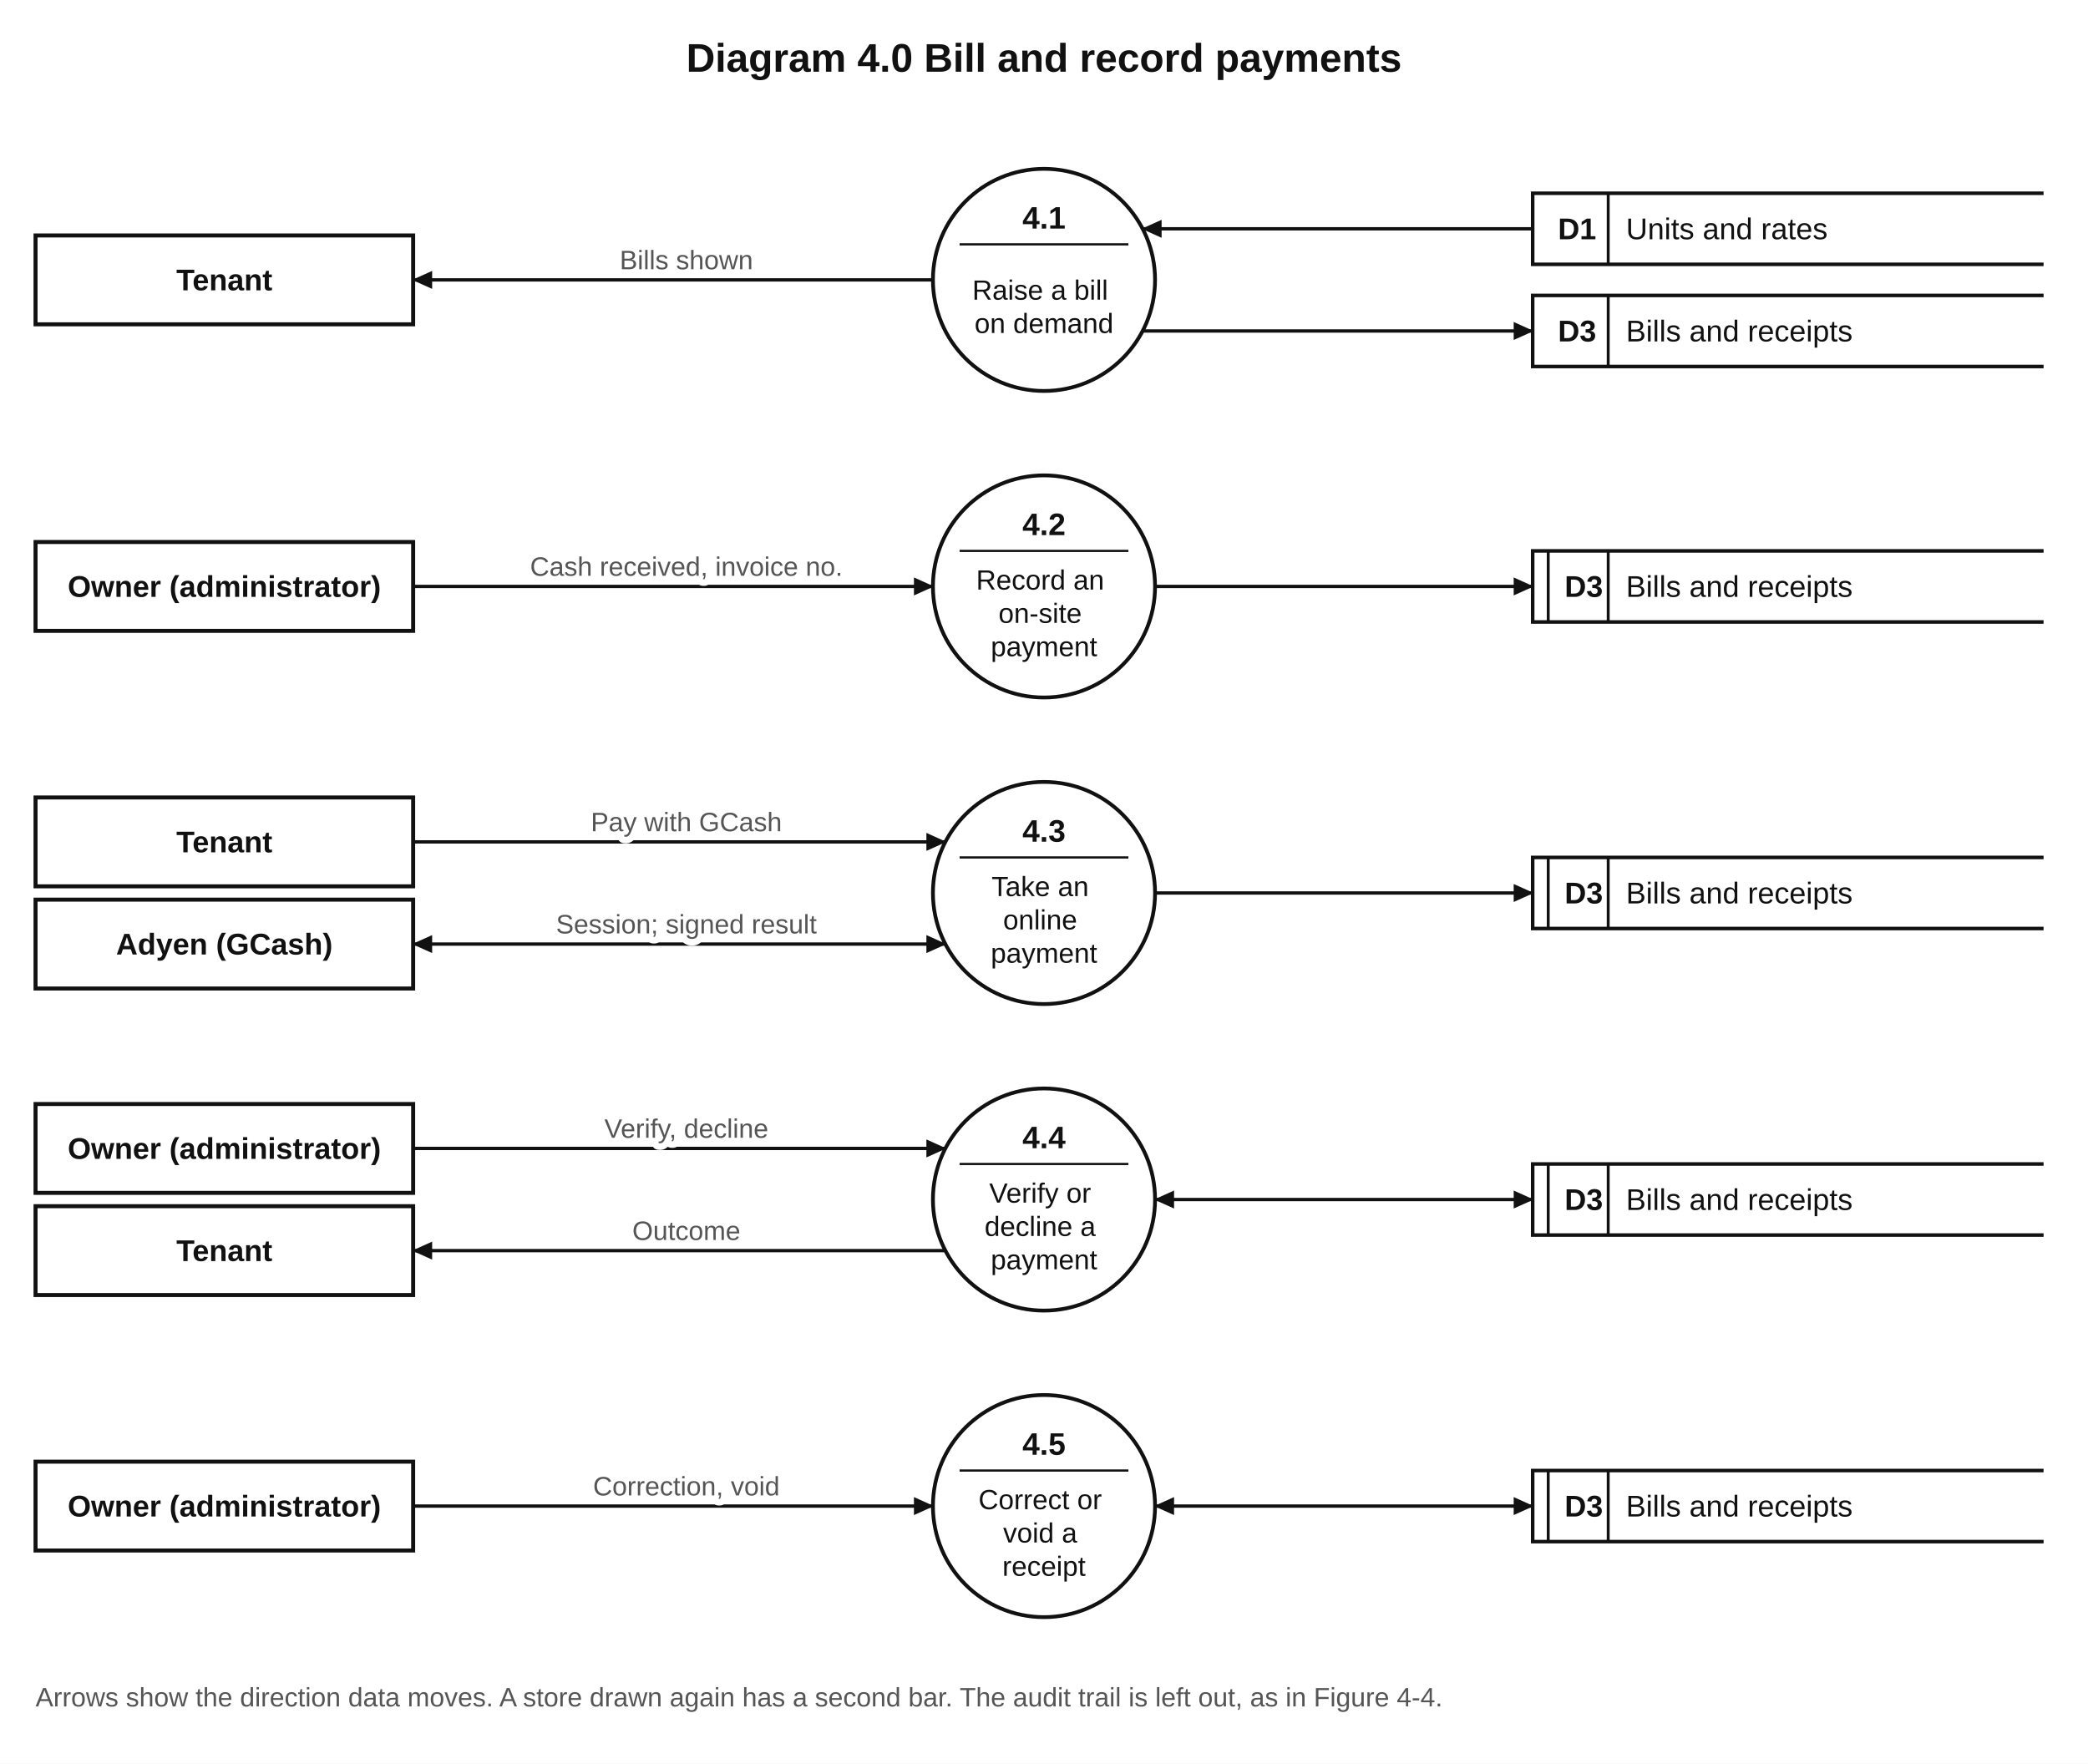
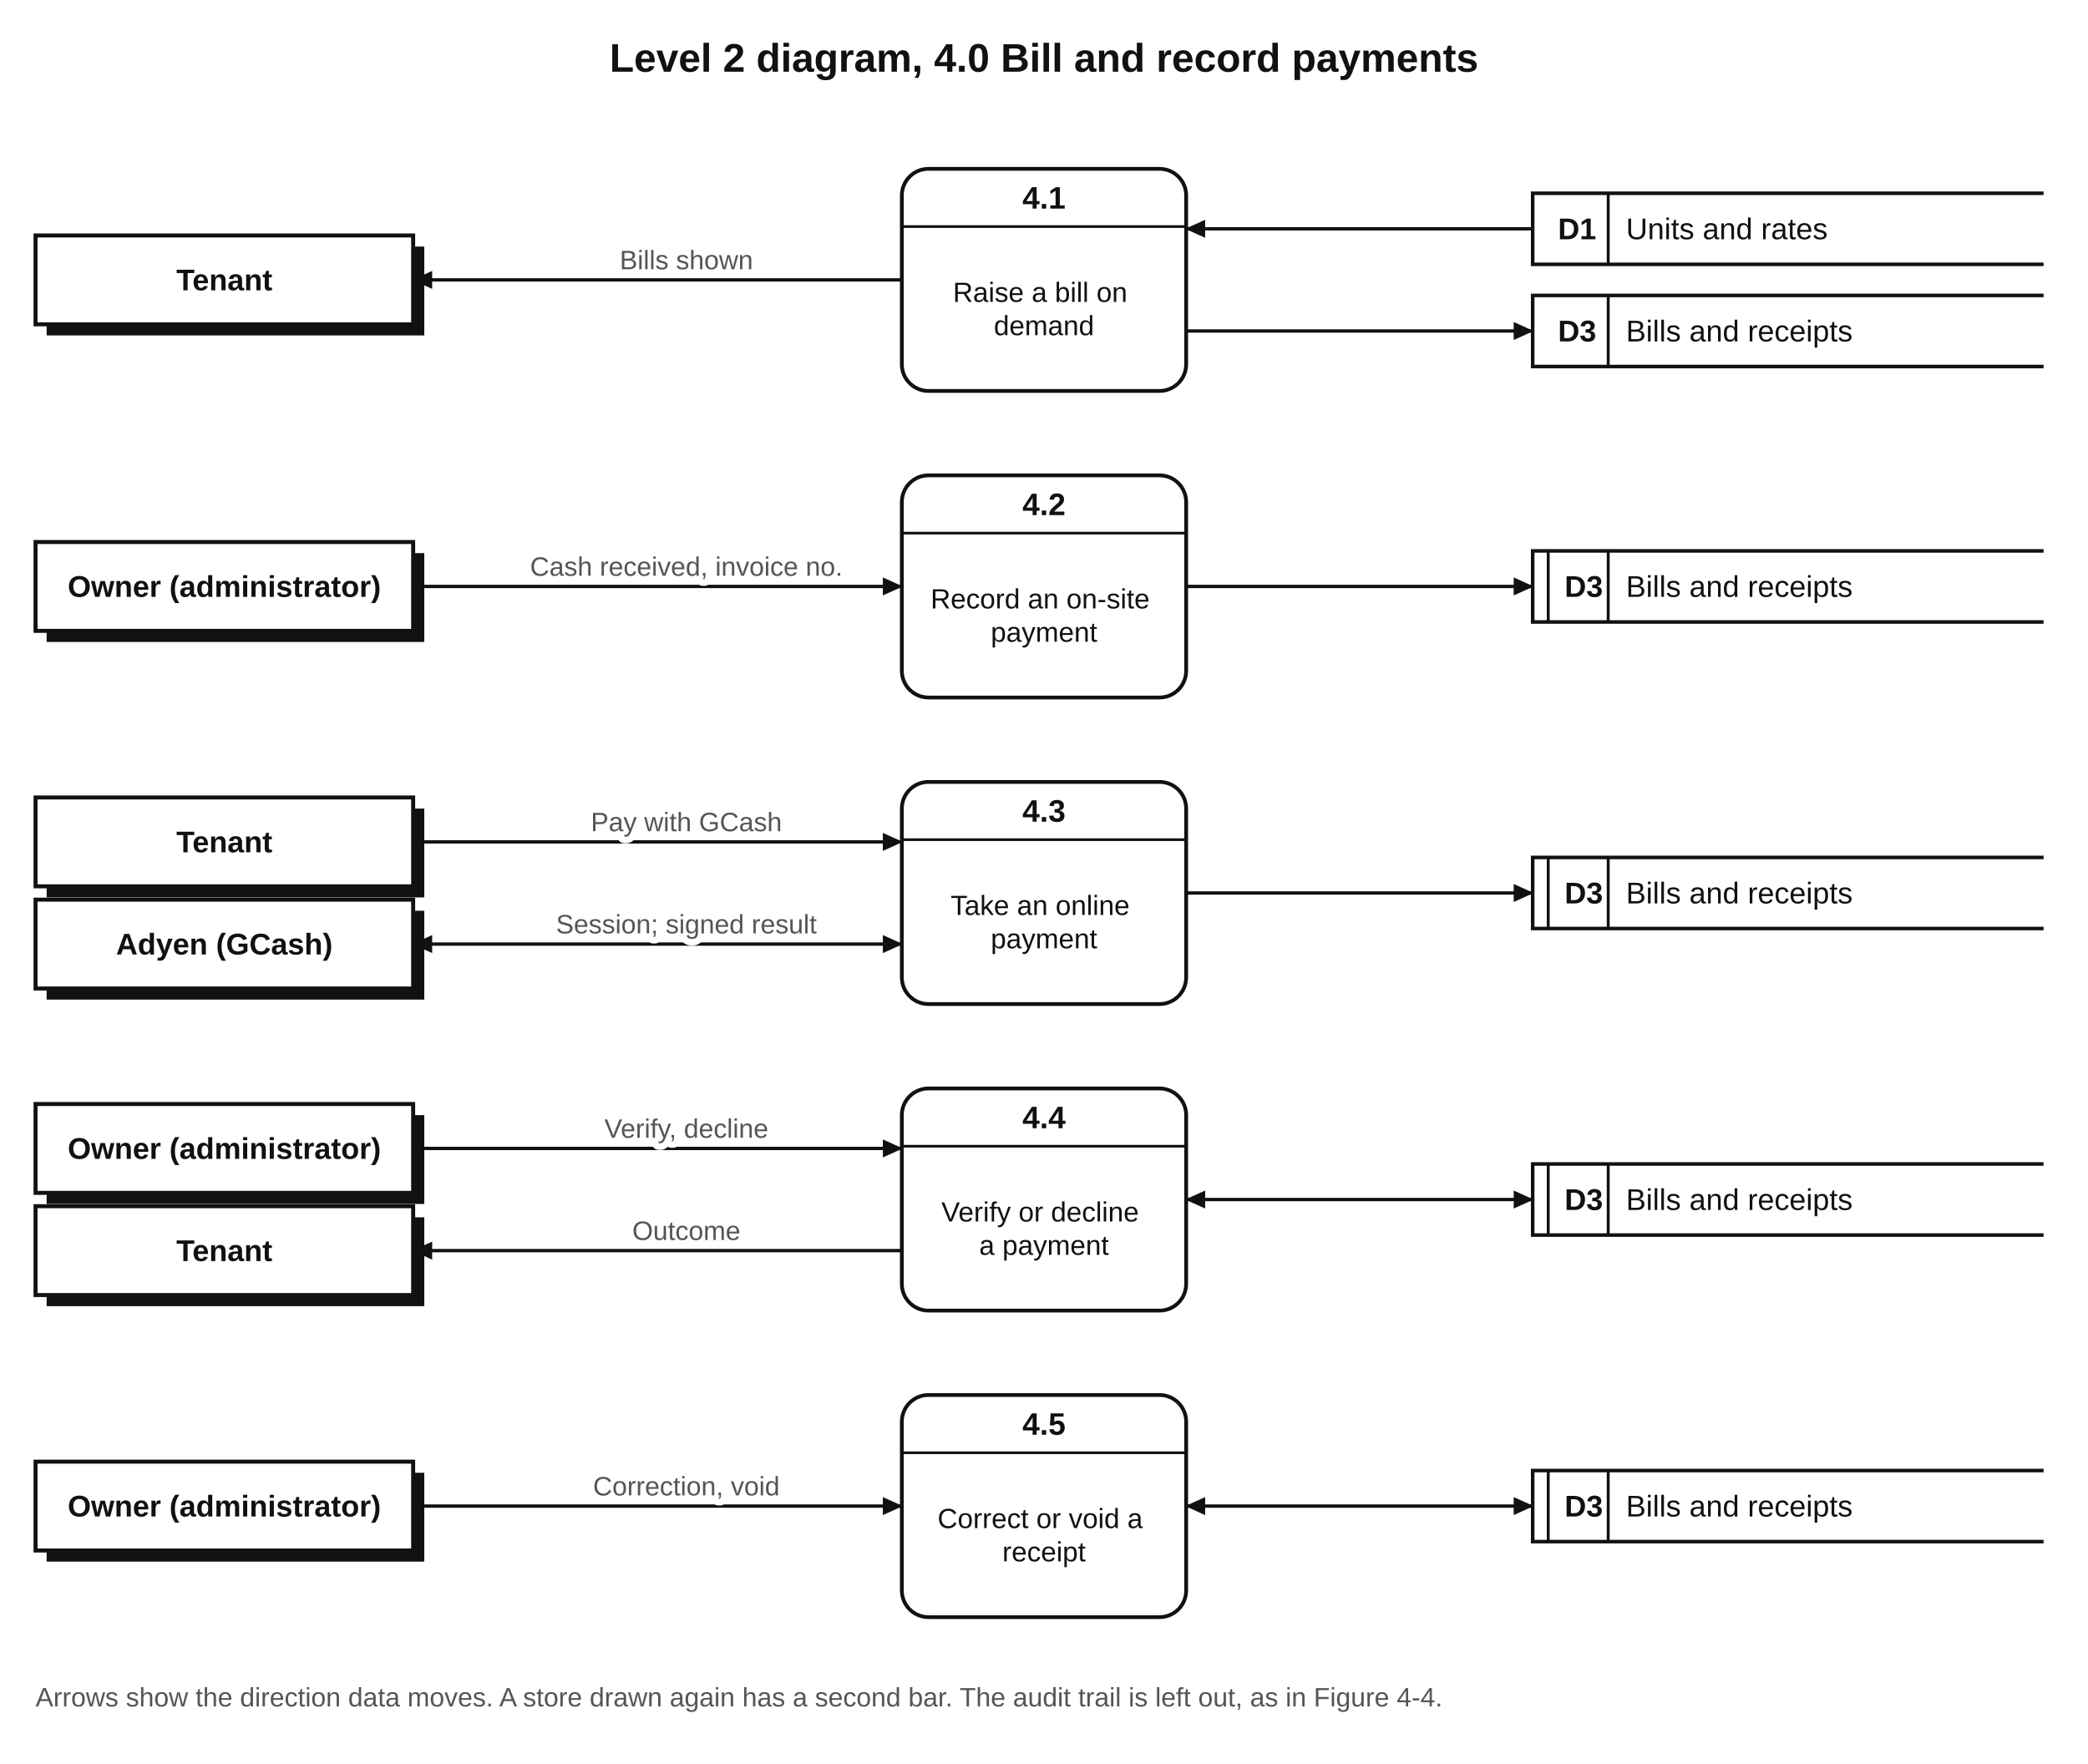
<svg xmlns="http://www.w3.org/2000/svg" width="940" height="794" viewBox="0 0 940 794">
  <rect width="940" height="794" fill="#fff" />
  <defs>
    <marker id="arr" viewBox="0 0 10 10" refX="9.5" refY="5" markerWidth="9" markerHeight="9" orient="auto-start-reverse" markerUnits="userSpaceOnUse">
      <path d="M0,0.5 L10,5 L0,9.5 Z" fill="#111" />
    </marker>
    <marker id="arrS" viewBox="0 0 10 10" refX="9.5" refY="5" markerWidth="9" markerHeight="9" orient="auto-start-reverse" markerUnits="userSpaceOnUse">
      <path d="M0,0.5 L10,5 L0,9.5 Z" fill="#111" />
    </marker>
  </defs>
  <text x="470" y="32.3" font-family="Arial, Helvetica, sans-serif" font-size="18" text-anchor="middle" fill="#111" font-weight="bold">
-     <tspan x="470" dy="0">Diagram 4.0 Bill and record payments</tspan>
+     <tspan x="470" dy="0">Level 2 diagram, 4.0 Bill and record payments</tspan>
  </text>
+   <rect x="21" y="111" width="170" height="40" fill="#111" />
  <rect x="16" y="106" width="170" height="40" rx="0" fill="#fff" stroke="#111" stroke-width="1.8" />
  <text x="101" y="130.7" font-family="Arial, Helvetica, sans-serif" font-size="13.5" text-anchor="middle" fill="#111" font-weight="bold">
    <tspan x="101" dy="0">Tenant</tspan>
  </text>
-   <path d="M186,126 L420,126" fill="none" stroke="#111" stroke-width="1.5" marker-start="url(#arrS)" />
+   <path d="M186,126 L406,126" fill="none" stroke="#111" stroke-width="1.5" marker-start="url(#arrS)" />
  <text x="309" y="121.2" font-family="Arial, Helvetica, sans-serif" font-size="12" text-anchor="middle" fill="#555" stroke="#fff" stroke-width="6" stroke-linejoin="round" paint-order="stroke">
    <tspan x="309" dy="0">Bills shown</tspan>
  </text>
  <path d="M920,87 H690 V119 H920" fill="#fff" stroke="#111" stroke-width="1.6" />
  <path d="M724,87 L724,119" fill="none" stroke="#111" stroke-width="1.3" />
  <text x="710" y="107.7" font-family="Arial, Helvetica, sans-serif" font-size="13.5" text-anchor="middle" fill="#111" font-weight="bold">
    <tspan x="710" dy="0">D1</tspan>
  </text>
  <text x="732" y="107.7" font-family="Arial, Helvetica, sans-serif" font-size="13.5" text-anchor="start" fill="#111">
    <tspan x="732" dy="0">Units and rates</tspan>
  </text>
-   <path d="M690,103 L514.396,103" fill="none" stroke="#111" stroke-width="1.5" marker-end="url(#arr)" />
+   <path d="M690,103 L534,103" fill="none" stroke="#111" stroke-width="1.5" marker-end="url(#arr)" />
  <path d="M920,133 H690 V165 H920" fill="#fff" stroke="#111" stroke-width="1.6" />
  <path d="M724,133 L724,165" fill="none" stroke="#111" stroke-width="1.3" />
  <text x="710" y="153.7" font-family="Arial, Helvetica, sans-serif" font-size="13.5" text-anchor="middle" fill="#111" font-weight="bold">
    <tspan x="710" dy="0">D3</tspan>
  </text>
  <text x="732" y="153.7" font-family="Arial, Helvetica, sans-serif" font-size="13.5" text-anchor="start" fill="#111">
    <tspan x="732" dy="0">Bills and receipts</tspan>
  </text>
-   <path d="M690,149 L514.396,149" fill="none" stroke="#111" stroke-width="1.5" marker-start="url(#arrS)" />
-   <circle cx="470" cy="126" r="50" fill="#fff" stroke="#111" stroke-width="1.7" />
-   <text x="470" y="102.9" font-family="Arial, Helvetica, sans-serif" font-size="14" text-anchor="middle" fill="#111" font-weight="bold">
+   <path d="M690,149 L534,149" fill="none" stroke="#111" stroke-width="1.5" marker-start="url(#arrS)" />
+   <rect x="406" y="76" width="128" height="100" rx="12" fill="#fff" stroke="#111" stroke-width="1.7" />
+   <path d="M406,102 L534,102" fill="none" stroke="#111" stroke-width="1.2" />
+   <text x="470" y="93.9" font-family="Arial, Helvetica, sans-serif" font-size="14" text-anchor="middle" fill="#111" font-weight="bold">
    <tspan x="470" dy="0">4.1</tspan>
  </text>
-   <path d="M432,110 L508,110" fill="none" stroke="#111" stroke-width="1" />
-   <text x="470" y="134.9" font-family="Arial, Helvetica, sans-serif" font-size="12.5" text-anchor="middle" fill="#111">
-     <tspan x="470" dy="0">Raise a bill</tspan>
-     <tspan x="470" dy="15">on demand</tspan>
+   <text x="470" y="135.9" font-family="Arial, Helvetica, sans-serif" font-size="12.5" text-anchor="middle" fill="#111">
+     <tspan x="470" dy="0">Raise a bill on</tspan>
+     <tspan x="470" dy="15">demand</tspan>
  </text>
+   <rect x="21" y="249" width="170" height="40" fill="#111" />
  <rect x="16" y="244" width="170" height="40" rx="0" fill="#fff" stroke="#111" stroke-width="1.8" />
  <text x="101" y="268.7" font-family="Arial, Helvetica, sans-serif" font-size="13.5" text-anchor="middle" fill="#111" font-weight="bold">
    <tspan x="101" dy="0">Owner (administrator)</tspan>
  </text>
-   <path d="M186,264 L420,264" fill="none" stroke="#111" stroke-width="1.5" marker-end="url(#arr)" />
+   <path d="M186,264 L406,264" fill="none" stroke="#111" stroke-width="1.5" marker-end="url(#arr)" />
  <text x="309" y="259.2" font-family="Arial, Helvetica, sans-serif" font-size="12" text-anchor="middle" fill="#555" stroke="#fff" stroke-width="6" stroke-linejoin="round" paint-order="stroke">
    <tspan x="309" dy="0">Cash received, invoice no.</tspan>
  </text>
  <path d="M920,248 H690 V280 H920" fill="#fff" stroke="#111" stroke-width="1.6" />
  <path d="M724,248 L724,280" fill="none" stroke="#111" stroke-width="1.3" />
  <path d="M697,248 L697,280" fill="none" stroke="#111" stroke-width="1.3" />
  <text x="713" y="268.7" font-family="Arial, Helvetica, sans-serif" font-size="13.5" text-anchor="middle" fill="#111" font-weight="bold">
    <tspan x="713" dy="0">D3</tspan>
  </text>
  <text x="732" y="268.7" font-family="Arial, Helvetica, sans-serif" font-size="13.5" text-anchor="start" fill="#111">
    <tspan x="732" dy="0">Bills and receipts</tspan>
  </text>
-   <path d="M690,264 L520,264" fill="none" stroke="#111" stroke-width="1.5" marker-start="url(#arrS)" />
-   <circle cx="470" cy="264" r="50" fill="#fff" stroke="#111" stroke-width="1.7" />
-   <text x="470" y="240.9" font-family="Arial, Helvetica, sans-serif" font-size="14" text-anchor="middle" fill="#111" font-weight="bold">
+   <path d="M690,264 L534,264" fill="none" stroke="#111" stroke-width="1.5" marker-start="url(#arrS)" />
+   <rect x="406" y="214" width="128" height="100" rx="12" fill="#fff" stroke="#111" stroke-width="1.7" />
+   <path d="M406,240 L534,240" fill="none" stroke="#111" stroke-width="1.2" />
+   <text x="470" y="231.9" font-family="Arial, Helvetica, sans-serif" font-size="14" text-anchor="middle" fill="#111" font-weight="bold">
    <tspan x="470" dy="0">4.2</tspan>
  </text>
-   <path d="M432,248 L508,248" fill="none" stroke="#111" stroke-width="1" />
-   <text x="470" y="265.4" font-family="Arial, Helvetica, sans-serif" font-size="12.5" text-anchor="middle" fill="#111">
-     <tspan x="470" dy="0">Record an</tspan>
-     <tspan x="470" dy="15">on-site</tspan>
+   <text x="470" y="273.9" font-family="Arial, Helvetica, sans-serif" font-size="12.5" text-anchor="middle" fill="#111">
+     <tspan x="470" dy="0">Record an on-site</tspan>
    <tspan x="470" dy="15">payment</tspan>
  </text>
+   <rect x="21" y="364" width="170" height="40" fill="#111" />
  <rect x="16" y="359" width="170" height="40" rx="0" fill="#fff" stroke="#111" stroke-width="1.8" />
  <text x="101" y="383.7" font-family="Arial, Helvetica, sans-serif" font-size="13.5" text-anchor="middle" fill="#111" font-weight="bold">
    <tspan x="101" dy="0">Tenant</tspan>
  </text>
-   <path d="M186,379 L425.604,379" fill="none" stroke="#111" stroke-width="1.5" marker-end="url(#arr)" />
+   <path d="M186,379 L406,379" fill="none" stroke="#111" stroke-width="1.5" marker-end="url(#arr)" />
  <text x="309" y="374.2" font-family="Arial, Helvetica, sans-serif" font-size="12" text-anchor="middle" fill="#555" stroke="#fff" stroke-width="6" stroke-linejoin="round" paint-order="stroke">
    <tspan x="309" dy="0">Pay with GCash</tspan>
  </text>
+   <rect x="21" y="410" width="170" height="40" fill="#111" />
  <rect x="16" y="405" width="170" height="40" rx="0" fill="#fff" stroke="#111" stroke-width="1.8" />
  <text x="101" y="429.7" font-family="Arial, Helvetica, sans-serif" font-size="13.5" text-anchor="middle" fill="#111" font-weight="bold">
    <tspan x="101" dy="0">Adyen (GCash)</tspan>
  </text>
-   <path d="M186,425 L425.604,425" fill="none" stroke="#111" stroke-width="1.5" marker-start="url(#arrS)" marker-end="url(#arr)" />
+   <path d="M186,425 L406,425" fill="none" stroke="#111" stroke-width="1.5" marker-start="url(#arrS)" marker-end="url(#arr)" />
  <text x="309" y="420.2" font-family="Arial, Helvetica, sans-serif" font-size="12" text-anchor="middle" fill="#555" stroke="#fff" stroke-width="6" stroke-linejoin="round" paint-order="stroke">
    <tspan x="309" dy="0">Session; signed result</tspan>
  </text>
  <path d="M920,386 H690 V418 H920" fill="#fff" stroke="#111" stroke-width="1.6" />
  <path d="M724,386 L724,418" fill="none" stroke="#111" stroke-width="1.3" />
  <path d="M697,386 L697,418" fill="none" stroke="#111" stroke-width="1.3" />
  <text x="713" y="406.7" font-family="Arial, Helvetica, sans-serif" font-size="13.5" text-anchor="middle" fill="#111" font-weight="bold">
    <tspan x="713" dy="0">D3</tspan>
  </text>
  <text x="732" y="406.7" font-family="Arial, Helvetica, sans-serif" font-size="13.5" text-anchor="start" fill="#111">
    <tspan x="732" dy="0">Bills and receipts</tspan>
  </text>
-   <path d="M690,402 L520,402" fill="none" stroke="#111" stroke-width="1.5" marker-start="url(#arrS)" />
-   <circle cx="470" cy="402" r="50" fill="#fff" stroke="#111" stroke-width="1.7" />
-   <text x="470" y="378.9" font-family="Arial, Helvetica, sans-serif" font-size="14" text-anchor="middle" fill="#111" font-weight="bold">
+   <path d="M690,402 L534,402" fill="none" stroke="#111" stroke-width="1.5" marker-start="url(#arrS)" />
+   <rect x="406" y="352" width="128" height="100" rx="12" fill="#fff" stroke="#111" stroke-width="1.7" />
+   <path d="M406,378 L534,378" fill="none" stroke="#111" stroke-width="1.2" />
+   <text x="470" y="369.9" font-family="Arial, Helvetica, sans-serif" font-size="14" text-anchor="middle" fill="#111" font-weight="bold">
    <tspan x="470" dy="0">4.3</tspan>
  </text>
-   <path d="M432,386 L508,386" fill="none" stroke="#111" stroke-width="1" />
-   <text x="470" y="403.4" font-family="Arial, Helvetica, sans-serif" font-size="12.5" text-anchor="middle" fill="#111">
-     <tspan x="470" dy="0">Take an</tspan>
-     <tspan x="470" dy="15">online</tspan>
+   <text x="470" y="411.9" font-family="Arial, Helvetica, sans-serif" font-size="12.5" text-anchor="middle" fill="#111">
+     <tspan x="470" dy="0">Take an online</tspan>
    <tspan x="470" dy="15">payment</tspan>
  </text>
+   <rect x="21" y="502" width="170" height="40" fill="#111" />
  <rect x="16" y="497" width="170" height="40" rx="0" fill="#fff" stroke="#111" stroke-width="1.8" />
  <text x="101" y="521.7" font-family="Arial, Helvetica, sans-serif" font-size="13.5" text-anchor="middle" fill="#111" font-weight="bold">
    <tspan x="101" dy="0">Owner (administrator)</tspan>
  </text>
-   <path d="M186,517 L425.604,517" fill="none" stroke="#111" stroke-width="1.5" marker-end="url(#arr)" />
+   <path d="M186,517 L406,517" fill="none" stroke="#111" stroke-width="1.5" marker-end="url(#arr)" />
  <text x="309" y="512.2" font-family="Arial, Helvetica, sans-serif" font-size="12" text-anchor="middle" fill="#555" stroke="#fff" stroke-width="6" stroke-linejoin="round" paint-order="stroke">
    <tspan x="309" dy="0">Verify, decline</tspan>
  </text>
+   <rect x="21" y="548" width="170" height="40" fill="#111" />
  <rect x="16" y="543" width="170" height="40" rx="0" fill="#fff" stroke="#111" stroke-width="1.8" />
  <text x="101" y="567.7" font-family="Arial, Helvetica, sans-serif" font-size="13.5" text-anchor="middle" fill="#111" font-weight="bold">
    <tspan x="101" dy="0">Tenant</tspan>
  </text>
-   <path d="M186,563 L425.604,563" fill="none" stroke="#111" stroke-width="1.5" marker-start="url(#arrS)" />
+   <path d="M186,563 L406,563" fill="none" stroke="#111" stroke-width="1.5" marker-start="url(#arrS)" />
  <text x="309" y="558.2" font-family="Arial, Helvetica, sans-serif" font-size="12" text-anchor="middle" fill="#555" stroke="#fff" stroke-width="6" stroke-linejoin="round" paint-order="stroke">
    <tspan x="309" dy="0">Outcome</tspan>
  </text>
  <path d="M920,524 H690 V556 H920" fill="#fff" stroke="#111" stroke-width="1.6" />
  <path d="M724,524 L724,556" fill="none" stroke="#111" stroke-width="1.3" />
  <path d="M697,524 L697,556" fill="none" stroke="#111" stroke-width="1.3" />
  <text x="713" y="544.7" font-family="Arial, Helvetica, sans-serif" font-size="13.5" text-anchor="middle" fill="#111" font-weight="bold">
    <tspan x="713" dy="0">D3</tspan>
  </text>
  <text x="732" y="544.7" font-family="Arial, Helvetica, sans-serif" font-size="13.5" text-anchor="start" fill="#111">
    <tspan x="732" dy="0">Bills and receipts</tspan>
  </text>
-   <path d="M690,540 L520,540" fill="none" stroke="#111" stroke-width="1.5" marker-start="url(#arrS)" marker-end="url(#arr)" />
-   <circle cx="470" cy="540" r="50" fill="#fff" stroke="#111" stroke-width="1.7" />
-   <text x="470" y="516.9" font-family="Arial, Helvetica, sans-serif" font-size="14" text-anchor="middle" fill="#111" font-weight="bold">
+   <path d="M690,540 L534,540" fill="none" stroke="#111" stroke-width="1.5" marker-start="url(#arrS)" marker-end="url(#arr)" />
+   <rect x="406" y="490" width="128" height="100" rx="12" fill="#fff" stroke="#111" stroke-width="1.7" />
+   <path d="M406,516 L534,516" fill="none" stroke="#111" stroke-width="1.2" />
+   <text x="470" y="507.9" font-family="Arial, Helvetica, sans-serif" font-size="14" text-anchor="middle" fill="#111" font-weight="bold">
    <tspan x="470" dy="0">4.4</tspan>
  </text>
-   <path d="M432,524 L508,524" fill="none" stroke="#111" stroke-width="1" />
-   <text x="470" y="541.4" font-family="Arial, Helvetica, sans-serif" font-size="12.5" text-anchor="middle" fill="#111">
-     <tspan x="470" dy="0">Verify or</tspan>
-     <tspan x="470" dy="15">decline a</tspan>
-     <tspan x="470" dy="15">payment</tspan>
+   <text x="470" y="549.9" font-family="Arial, Helvetica, sans-serif" font-size="12.5" text-anchor="middle" fill="#111">
+     <tspan x="470" dy="0">Verify or decline</tspan>
+     <tspan x="470" dy="15">a payment</tspan>
  </text>
+   <rect x="21" y="663" width="170" height="40" fill="#111" />
  <rect x="16" y="658" width="170" height="40" rx="0" fill="#fff" stroke="#111" stroke-width="1.8" />
  <text x="101" y="682.7" font-family="Arial, Helvetica, sans-serif" font-size="13.5" text-anchor="middle" fill="#111" font-weight="bold">
    <tspan x="101" dy="0">Owner (administrator)</tspan>
  </text>
-   <path d="M186,678 L420,678" fill="none" stroke="#111" stroke-width="1.5" marker-end="url(#arr)" />
+   <path d="M186,678 L406,678" fill="none" stroke="#111" stroke-width="1.5" marker-end="url(#arr)" />
  <text x="309" y="673.2" font-family="Arial, Helvetica, sans-serif" font-size="12" text-anchor="middle" fill="#555" stroke="#fff" stroke-width="6" stroke-linejoin="round" paint-order="stroke">
    <tspan x="309" dy="0">Correction, void</tspan>
  </text>
  <path d="M920,662 H690 V694 H920" fill="#fff" stroke="#111" stroke-width="1.6" />
  <path d="M724,662 L724,694" fill="none" stroke="#111" stroke-width="1.3" />
  <path d="M697,662 L697,694" fill="none" stroke="#111" stroke-width="1.3" />
  <text x="713" y="682.7" font-family="Arial, Helvetica, sans-serif" font-size="13.5" text-anchor="middle" fill="#111" font-weight="bold">
    <tspan x="713" dy="0">D3</tspan>
  </text>
  <text x="732" y="682.7" font-family="Arial, Helvetica, sans-serif" font-size="13.5" text-anchor="start" fill="#111">
    <tspan x="732" dy="0">Bills and receipts</tspan>
  </text>
-   <path d="M690,678 L520,678" fill="none" stroke="#111" stroke-width="1.5" marker-start="url(#arrS)" marker-end="url(#arr)" />
-   <circle cx="470" cy="678" r="50" fill="#fff" stroke="#111" stroke-width="1.7" />
-   <text x="470" y="654.9" font-family="Arial, Helvetica, sans-serif" font-size="14" text-anchor="middle" fill="#111" font-weight="bold">
+   <path d="M690,678 L534,678" fill="none" stroke="#111" stroke-width="1.5" marker-start="url(#arrS)" marker-end="url(#arr)" />
+   <rect x="406" y="628" width="128" height="100" rx="12" fill="#fff" stroke="#111" stroke-width="1.7" />
+   <path d="M406,654 L534,654" fill="none" stroke="#111" stroke-width="1.2" />
+   <text x="470" y="645.9" font-family="Arial, Helvetica, sans-serif" font-size="14" text-anchor="middle" fill="#111" font-weight="bold">
    <tspan x="470" dy="0">4.5</tspan>
  </text>
-   <path d="M432,662 L508,662" fill="none" stroke="#111" stroke-width="1" />
-   <text x="470" y="679.4" font-family="Arial, Helvetica, sans-serif" font-size="12.5" text-anchor="middle" fill="#111">
-     <tspan x="470" dy="0">Correct or</tspan>
-     <tspan x="470" dy="15">void a</tspan>
+   <text x="470" y="687.9" font-family="Arial, Helvetica, sans-serif" font-size="12.5" text-anchor="middle" fill="#111">
+     <tspan x="470" dy="0">Correct or void a</tspan>
    <tspan x="470" dy="15">receipt</tspan>
  </text>
  <text x="16" y="768.2" font-family="Arial, Helvetica, sans-serif" font-size="12" text-anchor="start" fill="#555">
    <tspan x="16" dy="0">Arrows show the direction data moves. A store drawn again has a second bar. The audit trail is left out, as in Figure 4-4.</tspan>
  </text>
</svg>
